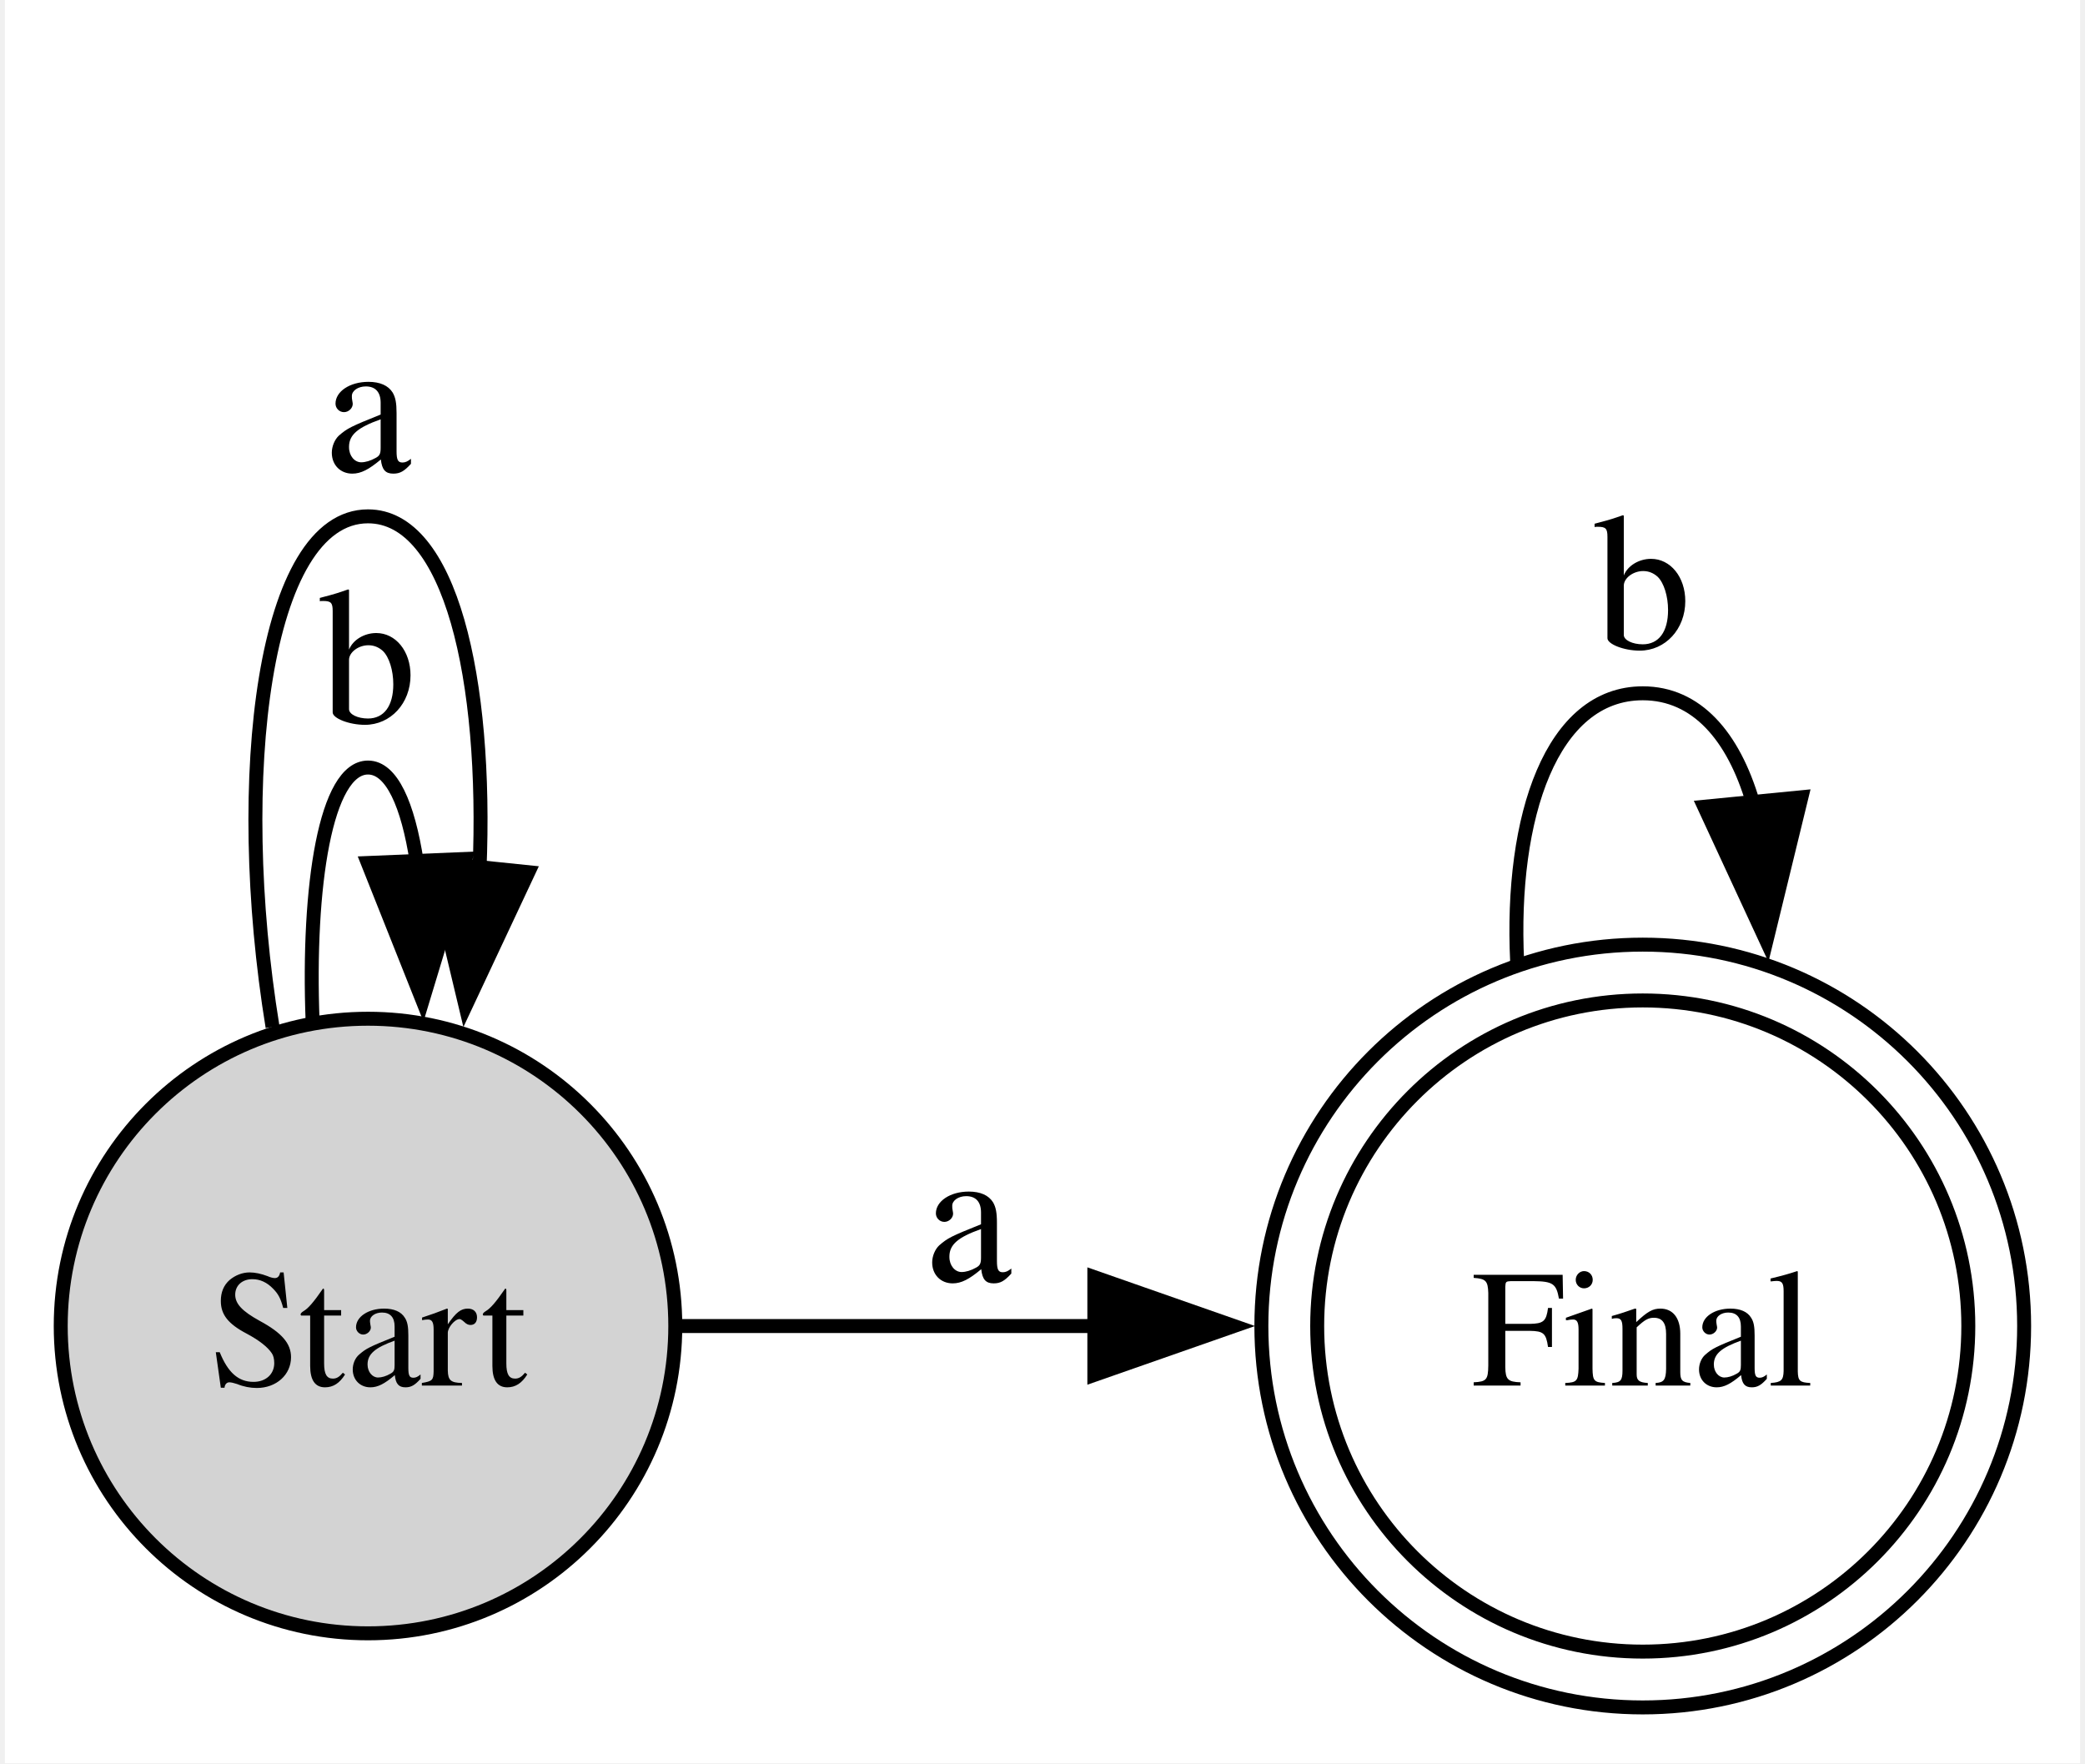
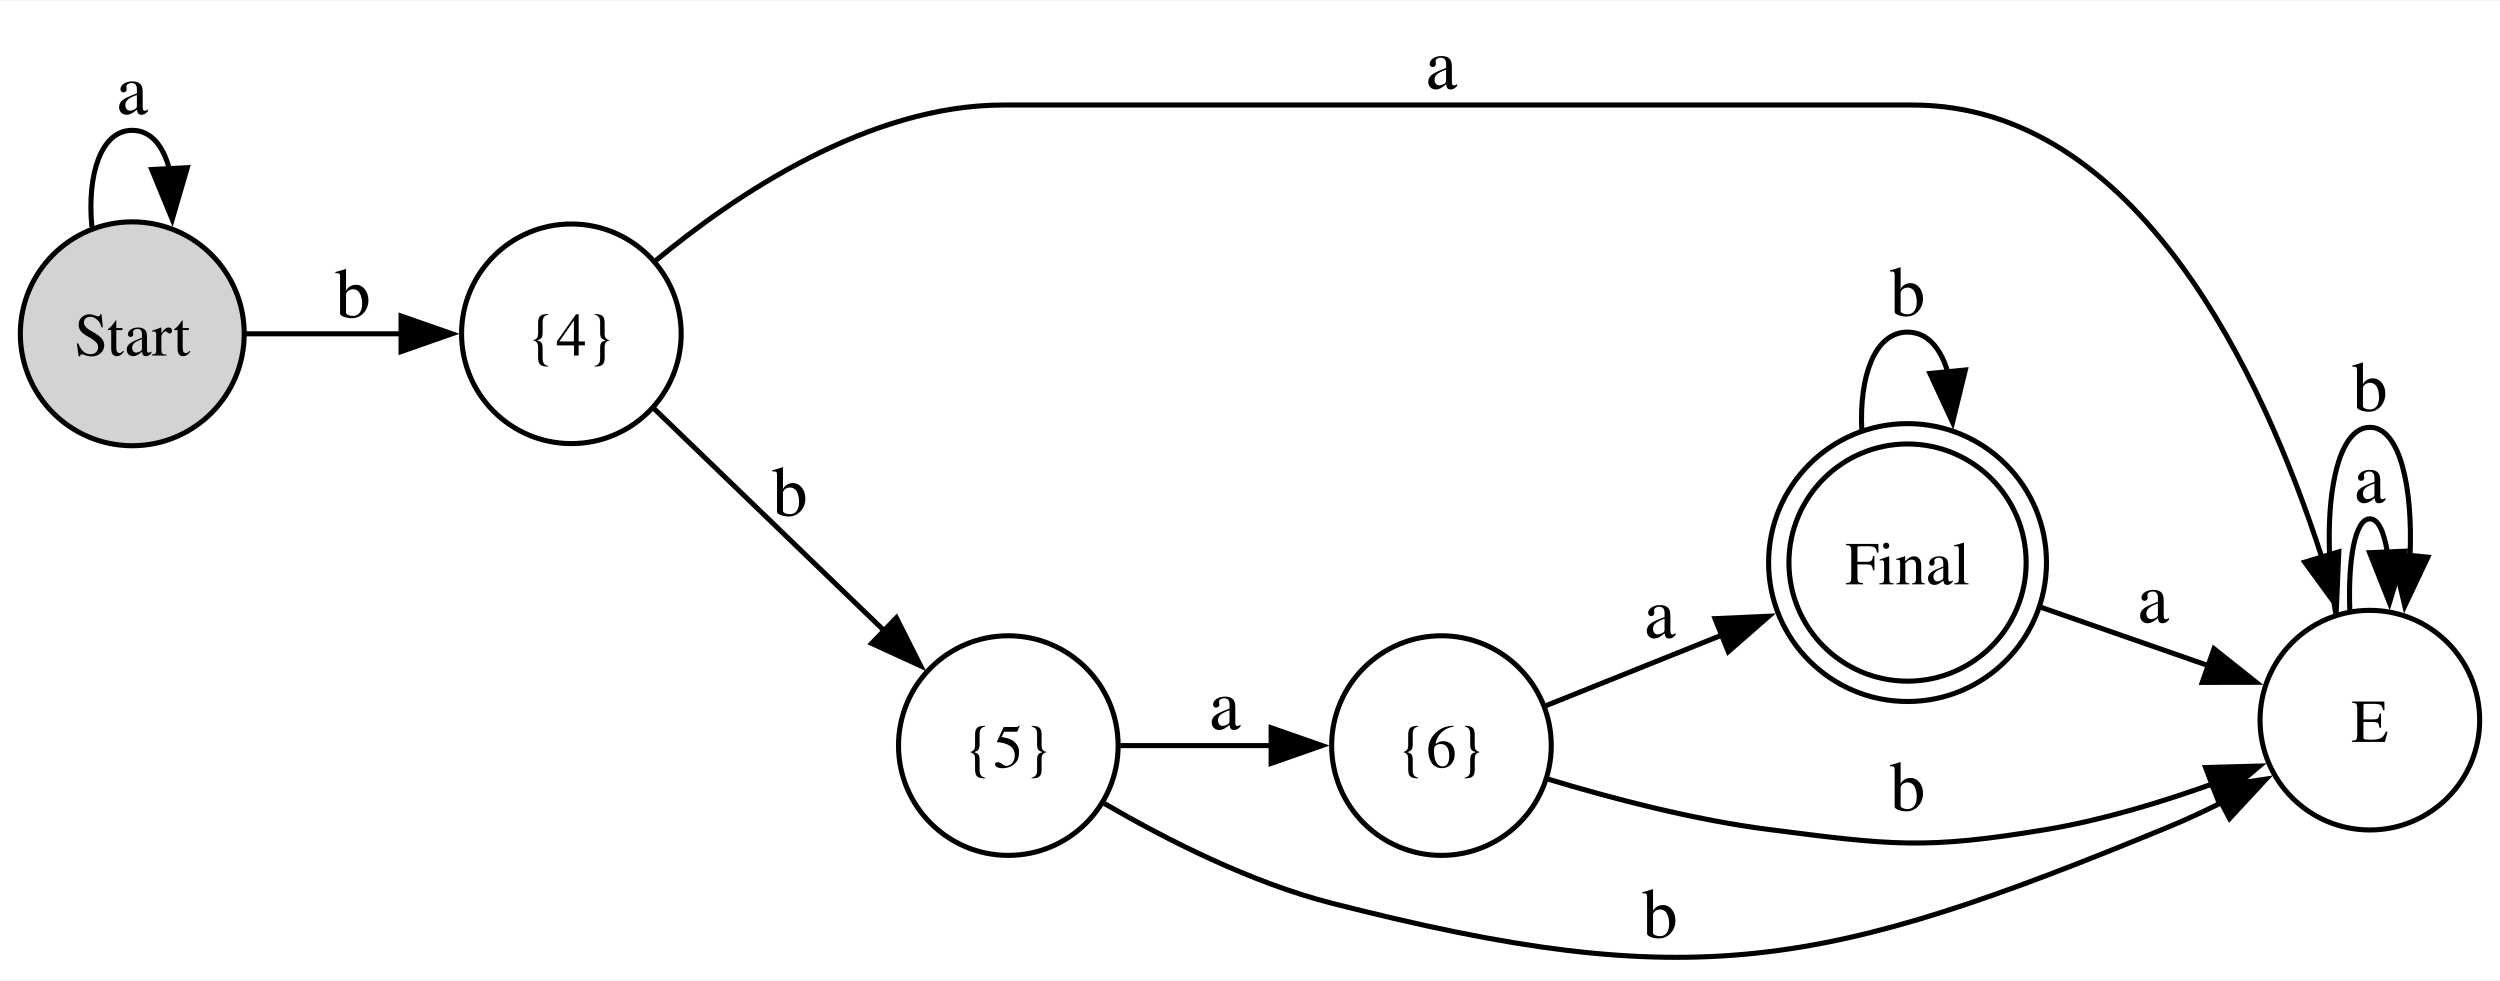
- <svg xmlns="http://www.w3.org/2000/svg" width="149pt" height="126pt" viewBox="0.00 0.00 148.71 126.35">
-   <g id="graph0" class="graph" transform="scale(1 1) rotate(0) translate(4 122.35)">
-     <polygon fill="white" stroke="none" points="-4,4 -4,-122.35 144.71,-122.35 144.71,4 -4,4" />
+ <svg xmlns="http://www.w3.org/2000/svg" width="492pt" height="193pt" viewBox="0.00 0.00 491.76 192.59">
+   <g id="graph0" class="graph" transform="scale(1 1) rotate(0) translate(4 188.59)">
+     <polygon fill="white" stroke="none" points="-4,4 -4,-188.59 487.76,-188.59 487.76,4 -4,4" />
    <g id="node1" class="node">
-       <ellipse fill="none" stroke="black" cx="113.37" cy="-27.33" rx="23.33" ry="23.33" />
-       <ellipse fill="none" stroke="black" cx="113.37" cy="-27.33" rx="27.33" ry="27.33" />
-       <text text-anchor="middle" x="113.37" y="-23.06" font-family="Times,serif" font-size="12.00">Final</text>
+       <ellipse fill="lightgrey" stroke="black" cx="22.02" cy="-123.09" rx="22.02" ry="22.02" />
+       <text text-anchor="middle" x="22.02" y="-118.81" font-family="Times,serif" font-size="12.00">Start</text>
+     </g>
+     <g id="edge7" class="edge">
+       <path fill="none" stroke="black" d="M14.08,-144.09C13.1,-154.19 15.75,-163.11 22.02,-163.11 25.74,-163.11 28.19,-159.96 29.36,-155.29" />
+       <polygon fill="black" stroke="black" points="32.84,-155.77 29.88,-145.6 25.85,-155.4 32.84,-155.77" />
+       <text text-anchor="middle" x="22.02" y="-166.31" font-family="Times,serif" font-size="14.00">a</text>
+     </g>
+     <g id="node6" class="node">
+       <ellipse fill="none" stroke="black" cx="108.39" cy="-123.09" rx="21.6" ry="21.6" />
+       <text text-anchor="middle" x="108.39" y="-118.81" font-family="Times,serif" font-size="12.00">{4}</text>
+     </g>
+     <g id="edge9" class="edge">
+       <path fill="none" stroke="black" d="M44.31,-123.09C53.57,-123.09 64.63,-123.09 74.89,-123.09" />
+       <polygon fill="black" stroke="black" points="74.89,-126.59 84.89,-123.09 74.89,-119.59 74.89,-126.59" />
+       <text text-anchor="middle" x="65.42" y="-126.29" font-family="Times,serif" font-size="14.00">b</text>
+     </g>
+     <g id="node2" class="node">
+       <ellipse fill="none" stroke="black" cx="279.54" cy="-42.09" rx="21.6" ry="21.6" />
+       <text text-anchor="middle" x="279.54" y="-37.81" font-family="Times,serif" font-size="12.00">{6}</text>
+     </g>
+     <g id="node3" class="node">
+       <ellipse fill="none" stroke="black" cx="371.22" cy="-78.09" rx="23.33" ry="23.33" />
+       <ellipse fill="none" stroke="black" cx="371.22" cy="-78.09" rx="27.33" ry="27.33" />
+       <text text-anchor="middle" x="371.22" y="-73.81" font-family="Times,serif" font-size="12.00">Final</text>
+     </g>
+     <g id="edge12" class="edge">
+       <path fill="none" stroke="black" d="M300,-49.9C310.18,-53.98 322.95,-59.11 334.81,-63.87" />
+       <polygon fill="black" stroke="black" points="333.35,-67.06 343.93,-67.53 335.96,-60.56 333.35,-67.06" />
+       <text text-anchor="middle" x="322.52" y="-63.29" font-family="Times,serif" font-size="14.00">a</text>
+     </g>
+     <g id="node4" class="node">
+       <ellipse fill="none" stroke="black" cx="462.16" cy="-47.09" rx="21.6" ry="21.6" />
+       <text text-anchor="middle" x="462.16" y="-42.81" font-family="Times,serif" font-size="12.00">E</text>
+     </g>
+     <g id="edge8" class="edge">
+       <path fill="none" stroke="black" d="M300.54,-35.48C312.88,-31.75 329.12,-27.48 343.89,-25.59 367.99,-22.5 374.59,-21.59 398.56,-25.59 409.54,-27.42 421.19,-30.95 431.41,-34.62" />
+       <polygon fill="black" stroke="black" points="429.85,-37.77 440.44,-38.06 432.34,-31.23 429.85,-37.77" />
+       <text text-anchor="middle" x="371.22" y="-29.29" font-family="Times,serif" font-size="14.00">b</text>
+     </g>
+     <g id="edge10" class="edge">
+       <path fill="none" stroke="black" d="M362.22,-104.17C361.71,-114.64 364.71,-123.42 371.22,-123.42 375.09,-123.42 377.72,-120.32 379.11,-115.62" />
+       <polygon fill="black" stroke="black" points="382.59,-115.97 380.08,-105.68 375.63,-115.29 382.59,-115.97" />
+       <text text-anchor="middle" x="371.22" y="-126.62" font-family="Times,serif" font-size="14.00">b</text>
    </g>
    <g id="edge1" class="edge">
-       <path fill="none" stroke="black" d="M104.37,-53.42C103.86,-63.88 106.86,-72.67 113.37,-72.67 117.24,-72.67 119.87,-69.57 121.26,-64.86" />
-       <polygon fill="black" stroke="black" points="124.74,-65.22 122.23,-54.93 117.78,-64.54 124.74,-65.22" />
-       <text text-anchor="middle" x="113.37" y="-75.87" font-family="Times,serif" font-size="14.00">b</text>
+       <path fill="none" stroke="black" d="M397.47,-69.29C407.76,-65.7 419.75,-61.52 430.54,-57.76" />
+       <polygon fill="black" stroke="black" points="431.5,-61.13 439.79,-54.54 429.19,-54.52 431.5,-61.13" />
+       <text text-anchor="middle" x="419.56" y="-66.29" font-family="Times,serif" font-size="14.00">a</text>
    </g>
-     <g id="node2" class="node">
-       <ellipse fill="lightgrey" stroke="black" cx="22.02" cy="-27.33" rx="22.02" ry="22.02" />
-       <text text-anchor="middle" x="22.02" y="-23.06" font-family="Times,serif" font-size="12.00">Start</text>
+     <g id="edge6" class="edge">
+       <path fill="none" stroke="black" d="M458.22,-68.68C457.85,-78.33 459.16,-86.69 462.16,-86.69 463.84,-86.69 464.99,-84.04 465.61,-80.01" />
+       <polygon fill="black" stroke="black" points="469.1,-80.33 466.02,-70.19 462.11,-80.03 469.1,-80.33" />
+       <text text-anchor="middle" x="462.16" y="-89.89" font-family="Times,serif" font-size="14.00">a</text>
+     </g>
+     <g id="edge11" class="edge">
+       <path fill="none" stroke="black" d="M455.44,-68.06C452.47,-85.91 454.71,-104.69 462.16,-104.69 468.03,-104.69 470.67,-93 470.06,-79.29" />
+       <polygon fill="black" stroke="black" points="473.56,-79.14 469.03,-69.56 466.6,-79.87 473.56,-79.14" />
+       <text text-anchor="middle" x="462.16" y="-107.89" font-family="Times,serif" font-size="14.00">b</text>
+     </g>
+     <g id="node5" class="node">
+       <ellipse fill="none" stroke="black" cx="194.34" cy="-42.09" rx="21.6" ry="21.6" />
+       <text text-anchor="middle" x="194.34" y="-37.81" font-family="Times,serif" font-size="12.00">{5}</text>
+     </g>
+     <g id="edge2" class="edge">
+       <path fill="none" stroke="black" d="M216.34,-42.09C225.4,-42.09 236.21,-42.09 246.26,-42.09" />
+       <polygon fill="black" stroke="black" points="246.04,-45.59 256.04,-42.09 246.04,-38.59 246.04,-45.59" />
+       <text text-anchor="middle" x="236.94" y="-45.29" font-family="Times,serif" font-size="14.00">a</text>
+     </g>
+     <g id="edge5" class="edge">
+       <path fill="none" stroke="black" d="M213.18,-30.73C225.29,-23.67 241.96,-15.17 257.94,-11.09 329.12,7.11 354.64,1.91 422.56,-26.09 426.01,-27.51 429.56,-29.16 433.04,-30.9" />
+       <polygon fill="black" stroke="black" points="431.28,-33.93 441.76,-35.51 434.56,-27.74 431.28,-33.93" />
+       <text text-anchor="middle" x="322.52" y="-4.29" font-family="Times,serif" font-size="14.00">b</text>
    </g>
    <g id="edge4" class="edge">
-       <path fill="none" stroke="black" d="M44.2,-27.33C53.19,-27.33 63.97,-27.33 74.27,-27.33" />
-       <polygon fill="black" stroke="black" points="74.07,-30.83 84.07,-27.33 74.07,-23.83 74.07,-30.83" />
-       <text text-anchor="middle" x="65.04" y="-30.53" font-family="Times,serif" font-size="14.00">a</text>
-     </g>
-     <g id="edge2" class="edge">
-       <path fill="none" stroke="black" d="M18.05,-49.15C17.67,-58.91 19,-67.35 22.02,-67.35 23.72,-67.35 24.88,-64.68 25.51,-60.61" />
-       <polygon fill="black" stroke="black" points="29,-60.8 25.93,-50.66 22.01,-60.51 29,-60.8" />
-       <text text-anchor="middle" x="22.02" y="-70.55" font-family="Times,serif" font-size="14.00">b</text>
+       <path fill="none" stroke="black" d="M124.79,-137.33C140.7,-150.51 166.88,-168.09 193.34,-168.09 193.34,-168.09 193.34,-168.09 372.22,-168.09 416.45,-168.09 441.11,-114.95 452.72,-79.11" />
+       <polygon fill="black" stroke="black" points="456.05,-80.2 455.6,-69.61 449.35,-78.17 456.05,-80.2" />
+       <text text-anchor="middle" x="279.54" y="-171.29" font-family="Times,serif" font-size="14.00">a</text>
    </g>
    <g id="edge3" class="edge">
-       <path fill="none" stroke="black" d="M15.18,-48.76C12.26,-66.65 14.54,-85.35 22.02,-85.35 27.92,-85.35 30.58,-73.71 30.01,-60.01" />
-       <polygon fill="black" stroke="black" points="33.51,-59.85 29.01,-50.26 26.55,-60.57 33.51,-59.85" />
-       <text text-anchor="middle" x="22.02" y="-88.55" font-family="Times,serif" font-size="14.00">a</text>
+       <path fill="none" stroke="black" d="M124.4,-108.61C137.09,-96.36 155.5,-78.6 170.09,-64.52" />
+       <polygon fill="black" stroke="black" points="172.32,-67.23 177.09,-57.77 167.46,-62.19 172.32,-67.23" />
+       <text text-anchor="middle" x="151.37" y="-87.29" font-family="Times,serif" font-size="14.00">b</text>
    </g>
  </g>
</svg>
